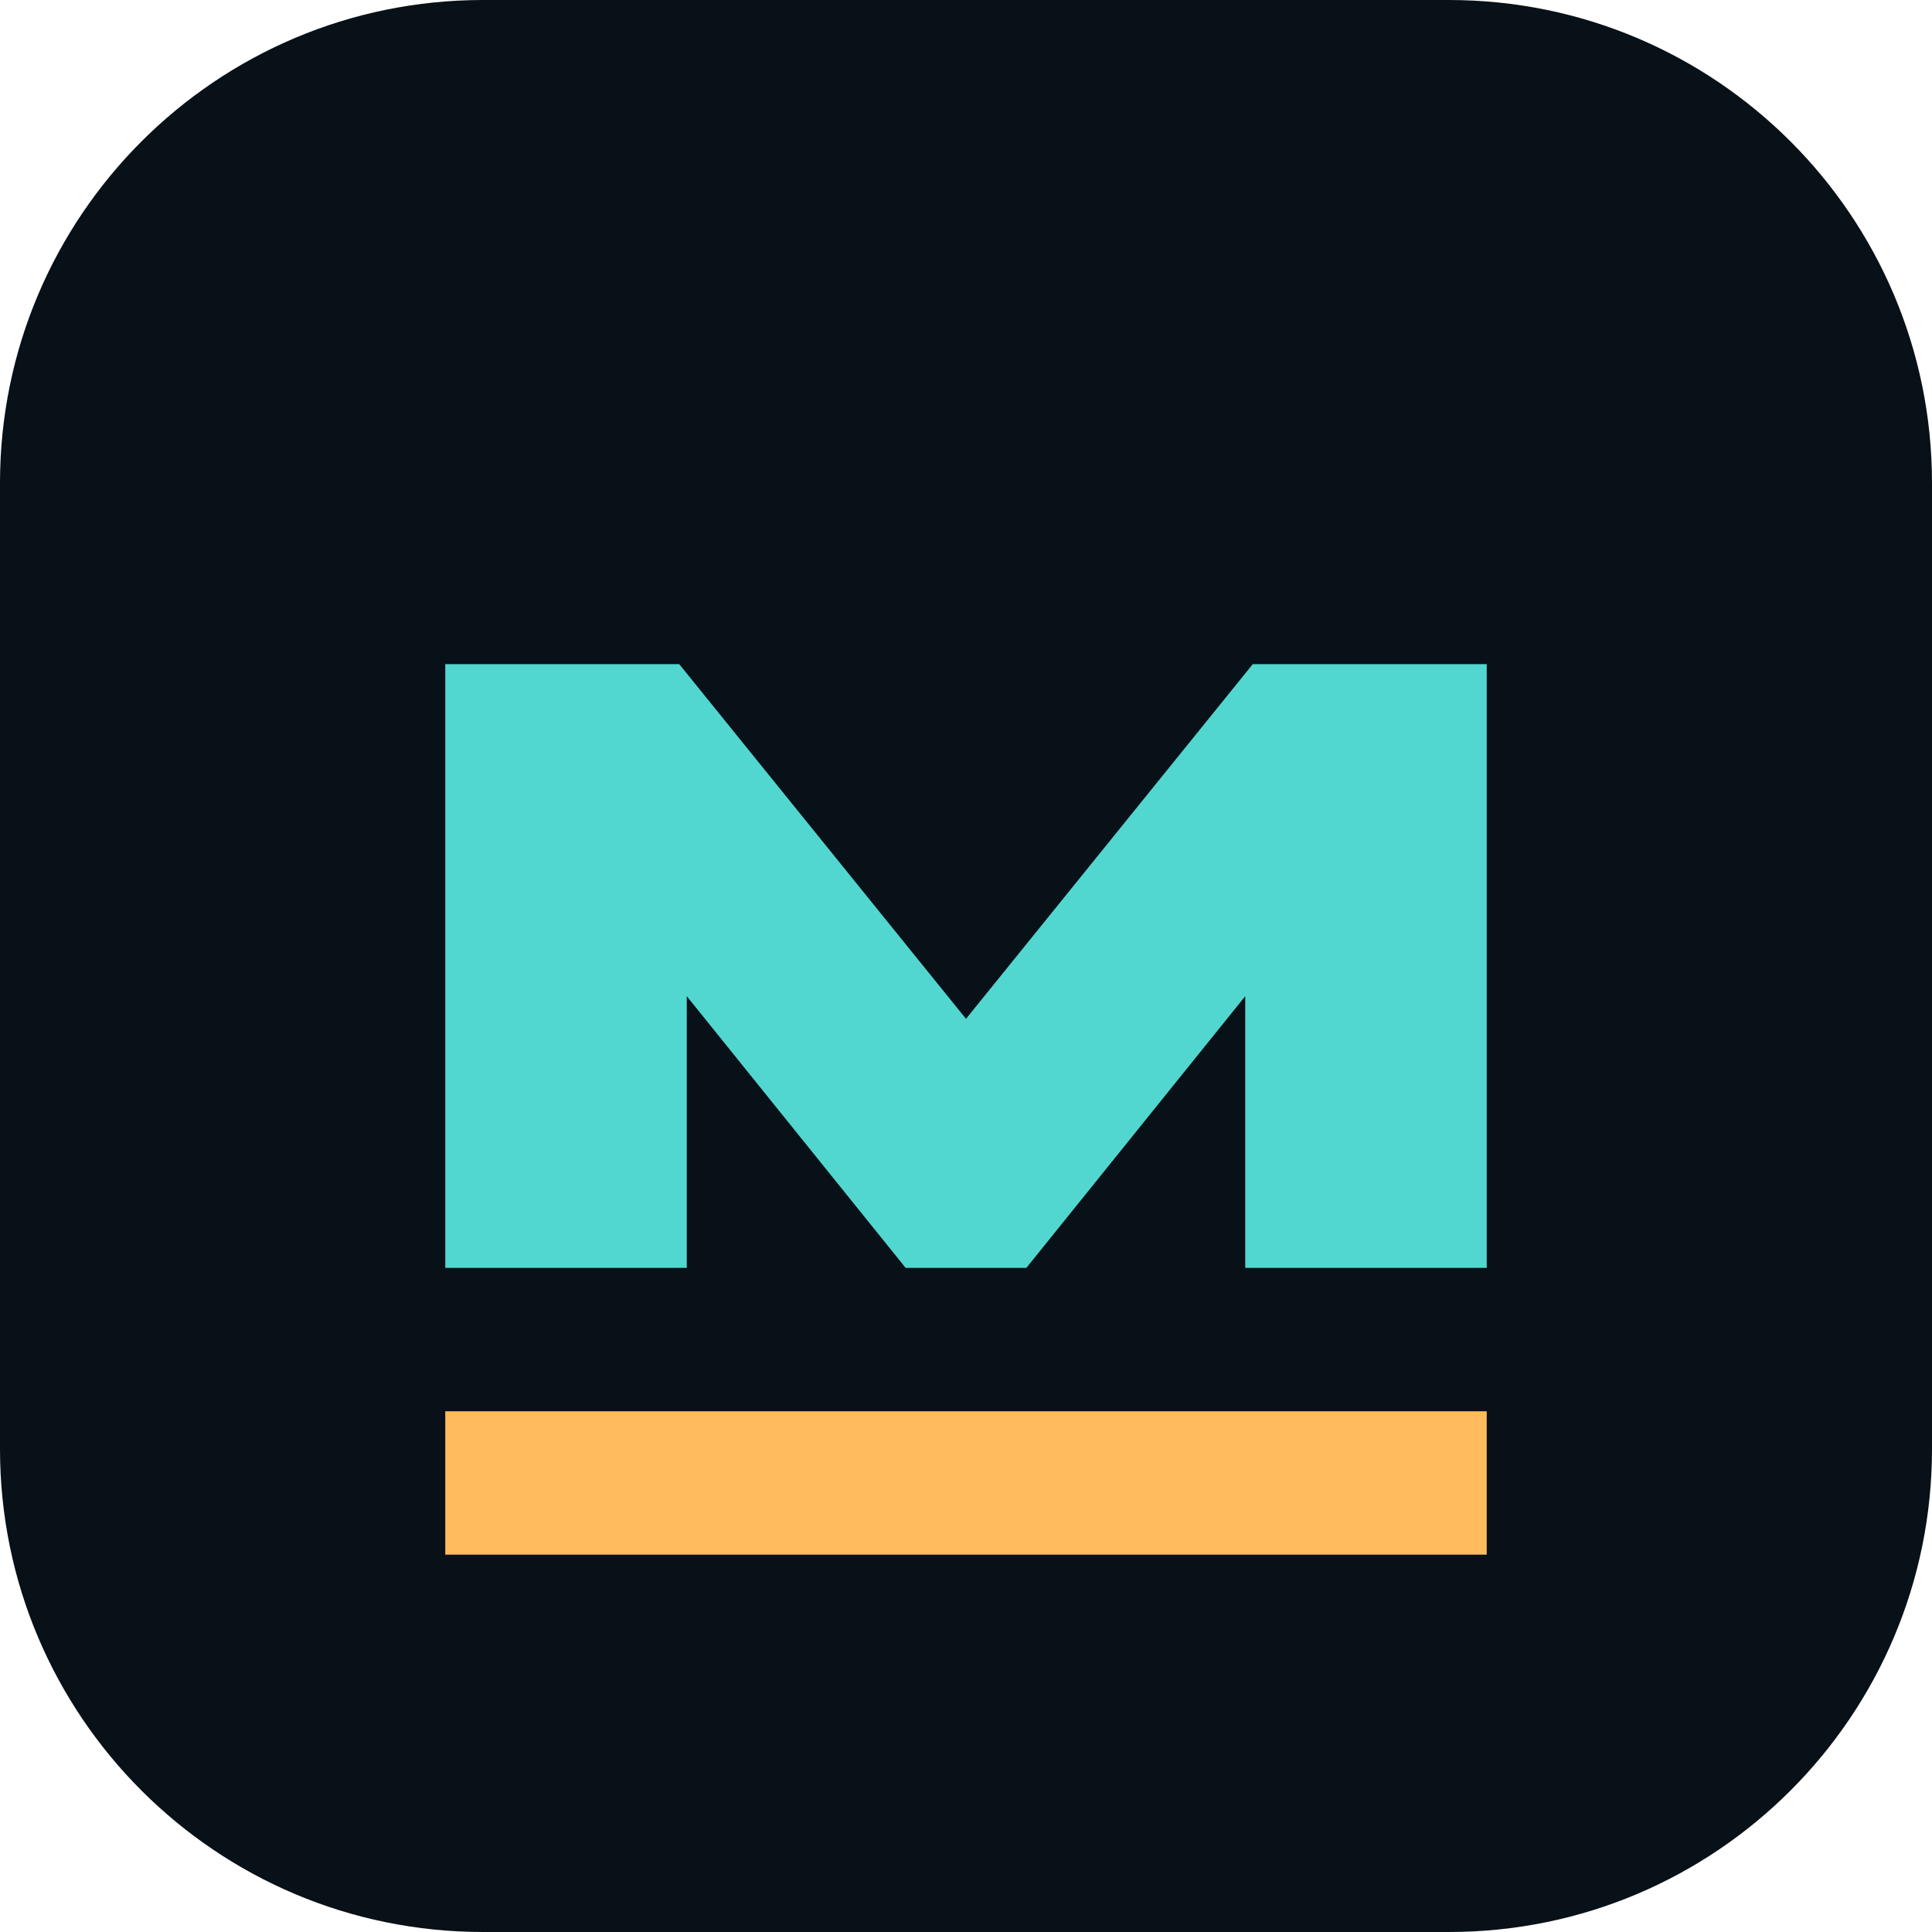
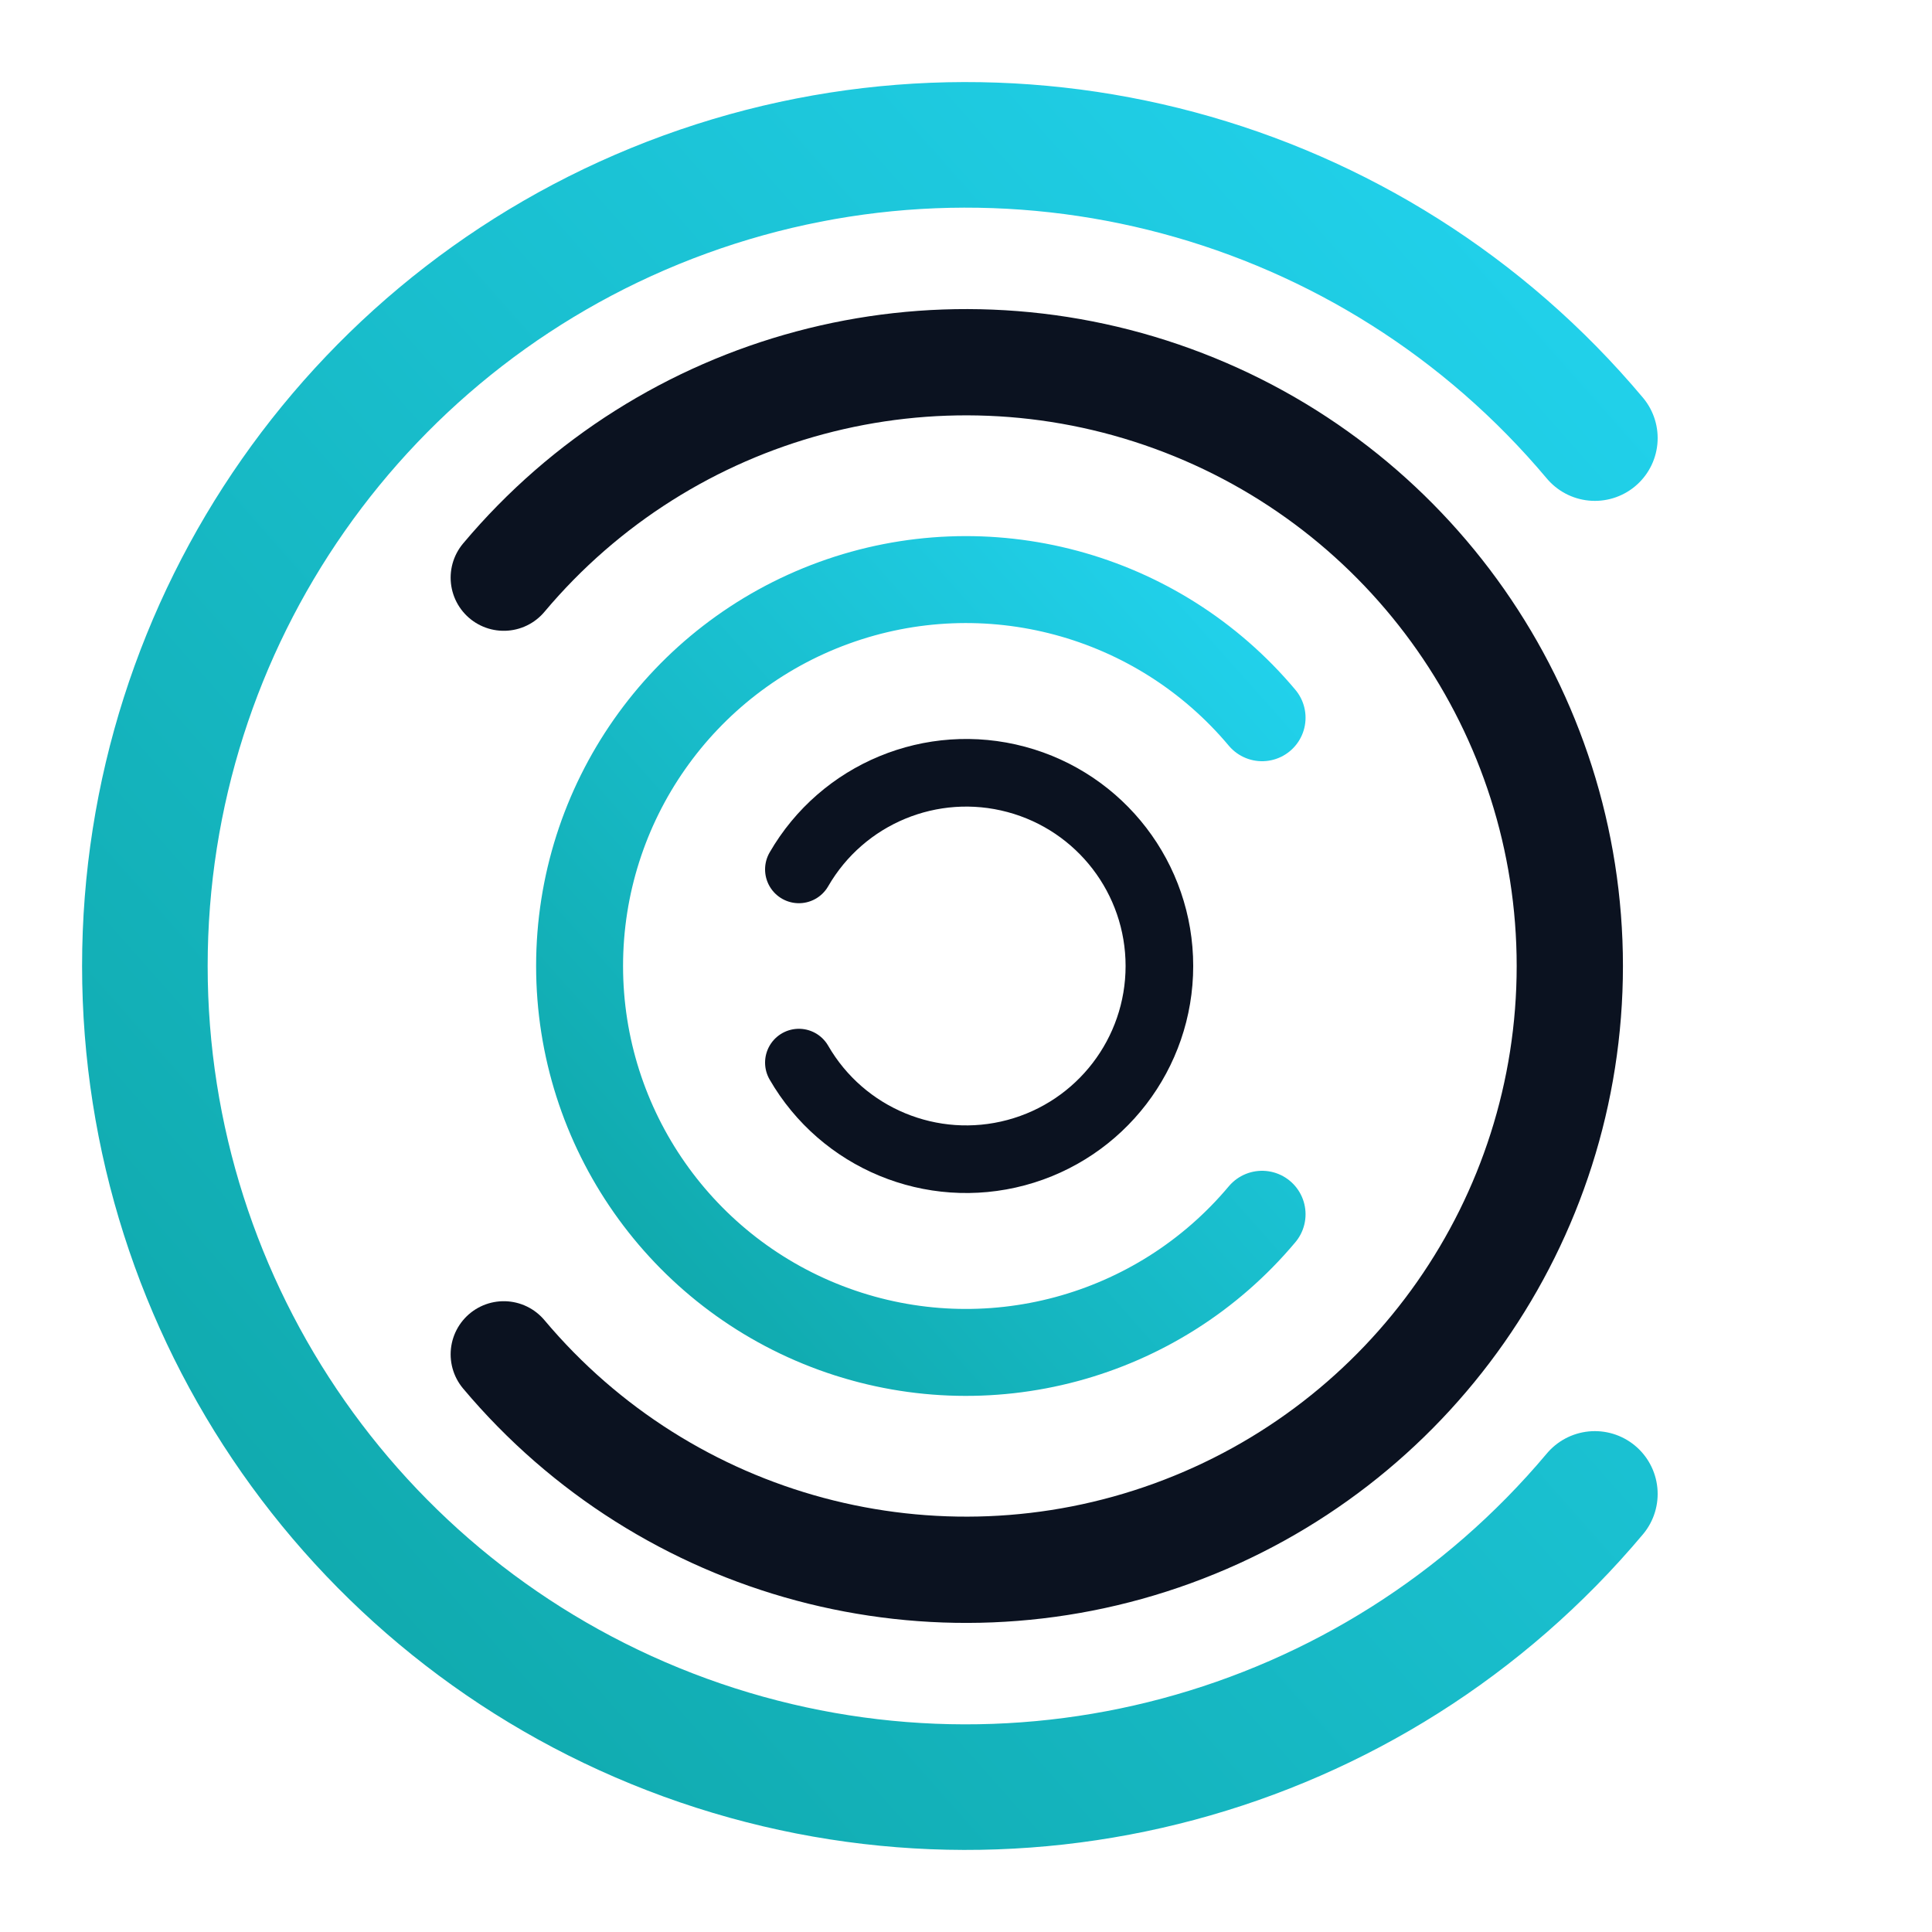
- <svg xmlns="http://www.w3.org/2000/svg" viewBox="0 0 512 512">
-   <rect width="512" height="512" rx="128" fill="#081118" />
-   <path d="M118 336V176h62l76 94 76-94h62v160h-64v-72l-58 72h-32l-58-72v72z" fill="#51d7d0" />
-   <path d="M118 374h276v38H118z" fill="#ffbb5c" />
+ <svg xmlns="http://www.w3.org/2000/svg" viewBox="0 0 400 400">
+   <defs>
+     <linearGradient id="cyanGrad" x1="0%" y1="100%" x2="100%" y2="0%">
+       <stop offset="0%" stop-color="#0EA5A6" />
+       <stop offset="100%" stop-color="#22D3EE" />
+     </linearGradient>
+   </defs>
+   <g fill="none" stroke-linecap="round">
+     <path d="M330.2,309.3 A170,170 0 1 1 330.2,90.7" stroke="url(#cyanGrad)" stroke-width="26" />
+     <path d="M104.3,119.6 A125,125 0 1 1 104.3,280.4" stroke="#0B1220" stroke-width="22" />
+     <path d="M261.3,251.4 A80,80 0 1 1 261.3,148.6" stroke="url(#cyanGrad)" stroke-width="18" />
+     <path d="M165.4,180 A40,40 0 1 1 165.4,220" stroke="#0B1220" stroke-width="14" />
+   </g>
</svg>
